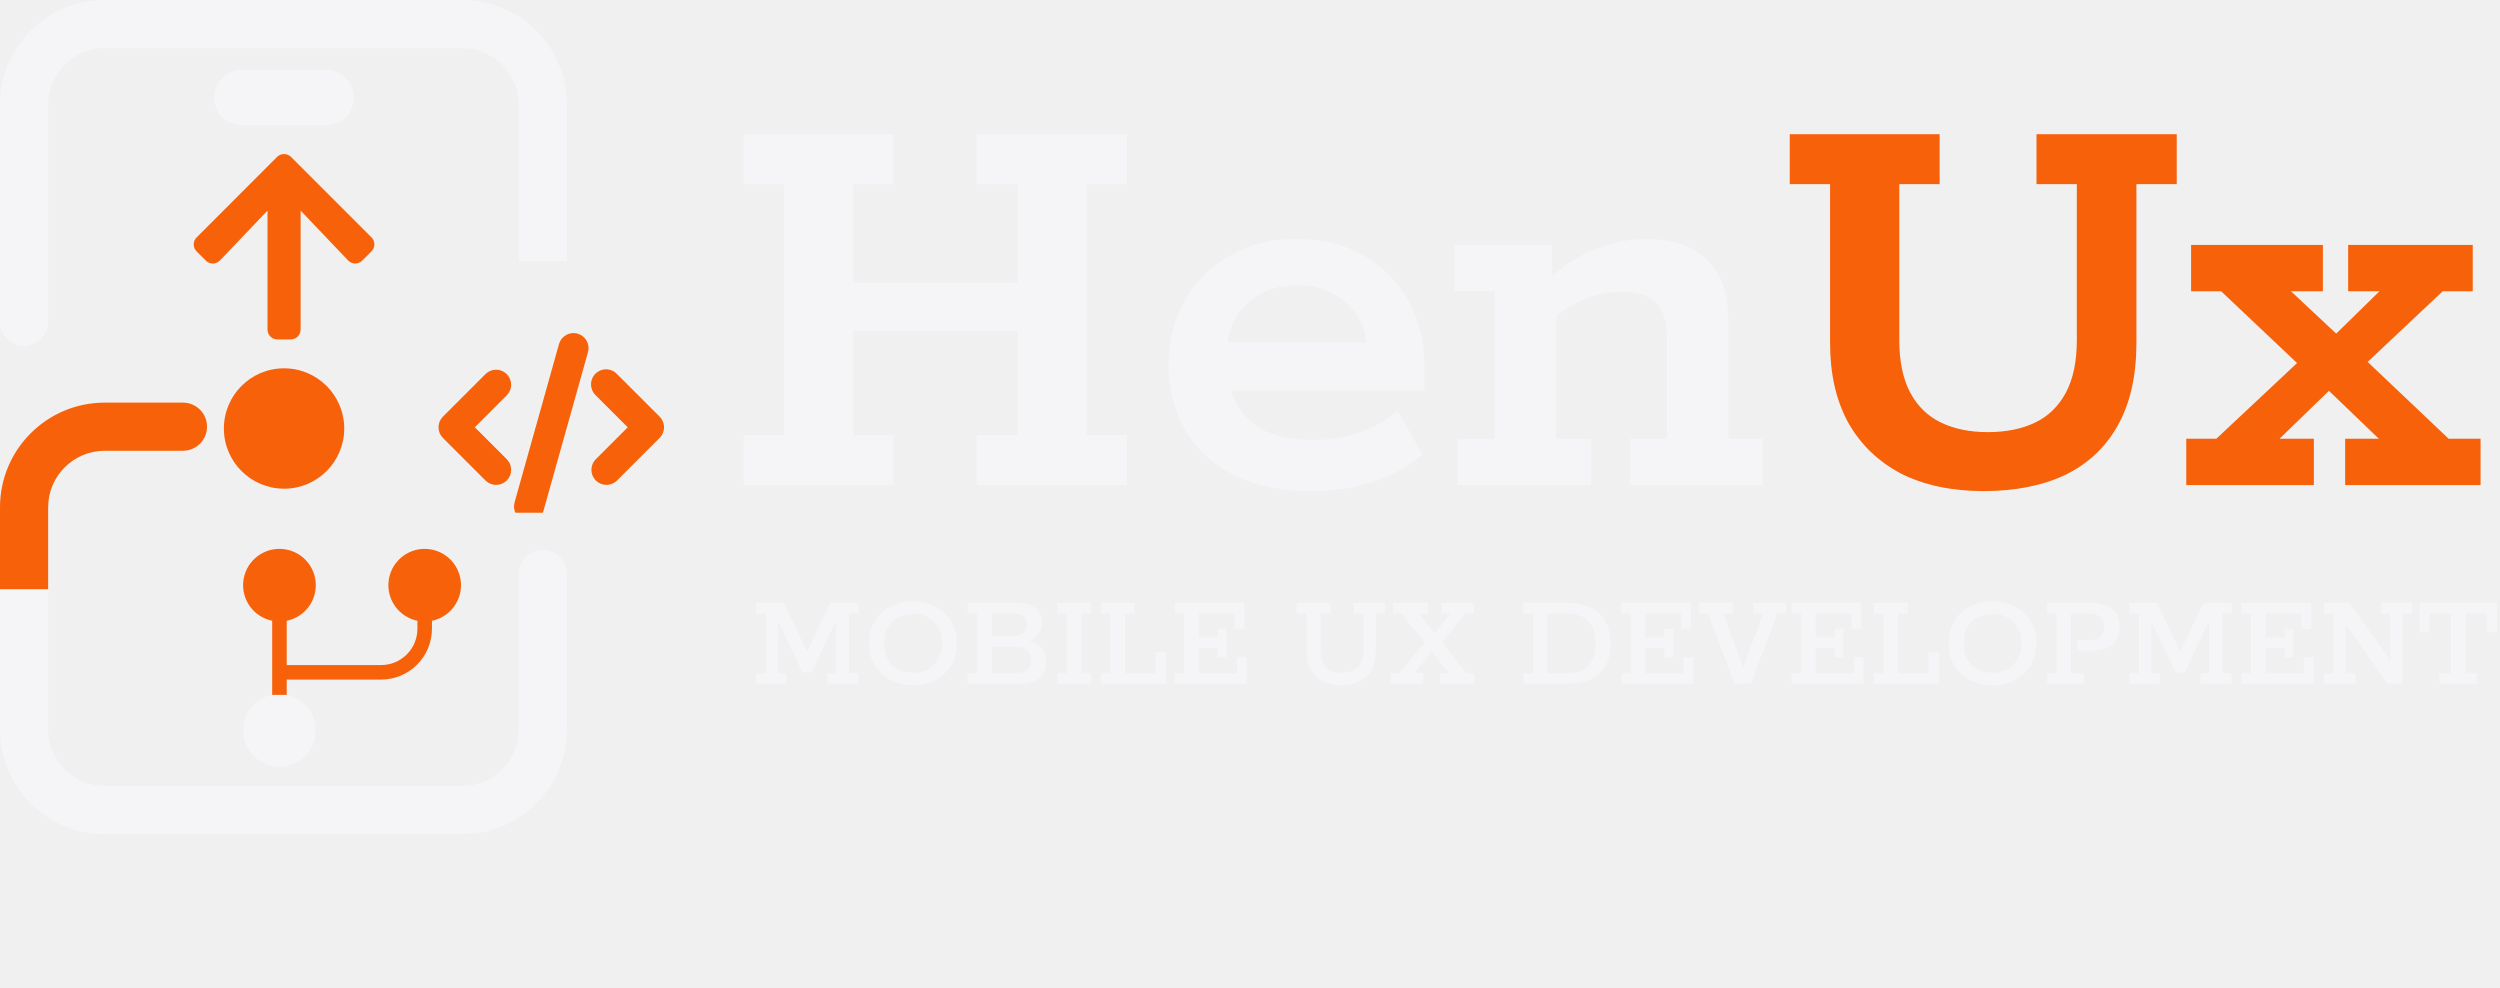
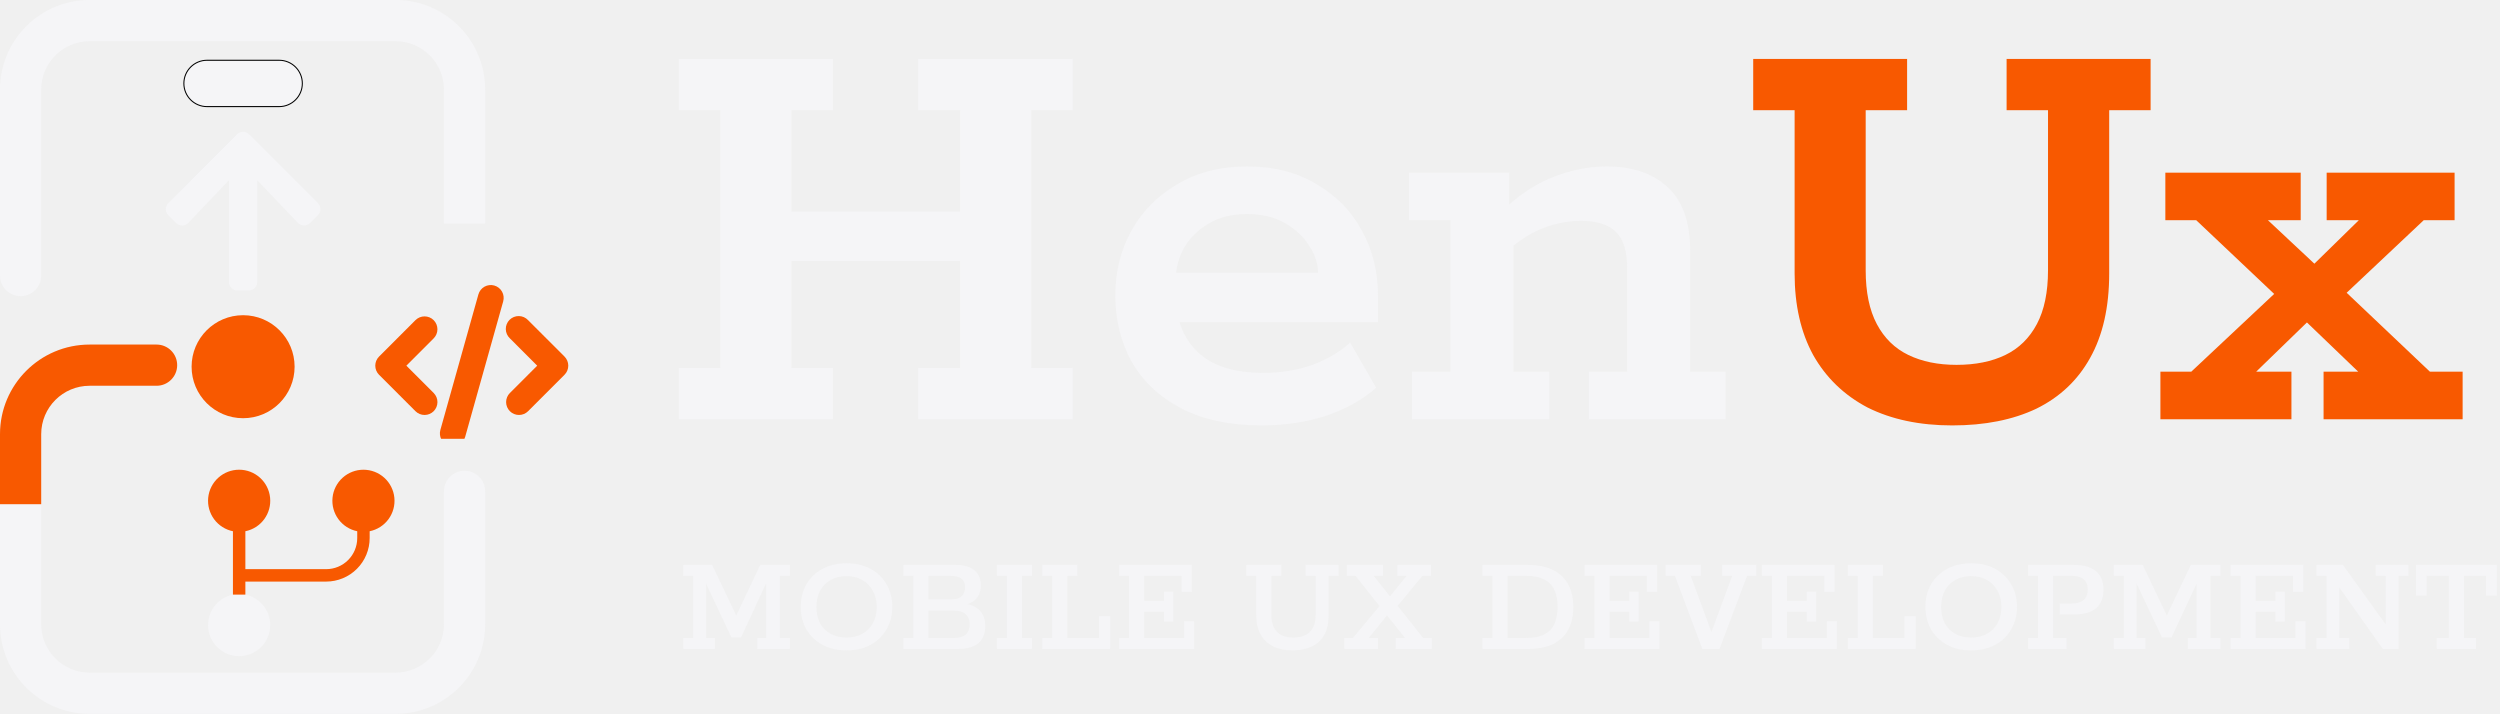
- <svg xmlns="http://www.w3.org/2000/svg" width="2077" height="820" viewBox="0 0 2077 820" fill="none">
+ <svg xmlns="http://www.w3.org/2000/svg" width="2427" height="693" viewBox="0 0 2427 693" fill="none">
  <path d="M0 267.5C0 278.546 8.954 287.5 20 287.5C31.046 287.5 40 278.546 40 267.5H20H0ZM20 267.5H40V87H20H0V267.5H20ZM451 87H431V217H451H471V87H451ZM87 20V40H384V20V0H87V20ZM451 87H471C471 38.951 432.049 0 384 0V20V40C409.957 40 431 61.043 431 87H451ZM20 87H40C40 61.043 61.043 40 87 40V20V0C38.951 0 0 38.951 0 87H20Z" fill="#F5F5F7" />
  <path d="M471 477C471 465.954 462.046 457 451 457C439.954 457 431 465.954 431 477H451H471ZM451 477H431V606H451H471V477H451ZM384 673V653H87V673V693H384V673ZM20 606H40V489.5H20H0V606H20ZM87 673V653C61.043 653 40 631.957 40 606H20H0C0 654.049 38.951 693 87 693V673ZM451 606H431C431 631.957 409.957 653 384 653V673V693C432.049 693 471 654.049 471 606H451Z" fill="#F5F5F7" />
-   <rect x="178" y="58" width="116" height="46" rx="23" fill="#F5F5F7" />
-   <circle cx="236" cy="356" r="50" fill="#F7610A" />
-   <g clip-path="url(#clip0_382_1963)">
-     <path d="M479.833 277.183C481.415 277.626 482.894 278.376 484.186 279.39C485.478 280.405 486.557 281.664 487.362 283.096C488.166 284.527 488.681 286.104 488.877 287.734C489.072 289.365 488.944 291.019 488.5 292.6L451.575 424.158C450.68 427.351 448.553 430.057 445.663 431.682C442.772 433.306 439.355 433.716 436.163 432.821C432.97 431.926 430.264 429.799 428.639 426.909C427.015 424.018 426.605 420.601 427.5 417.408L464.425 285.833C464.868 284.252 465.619 282.774 466.634 281.483C467.649 280.192 468.908 279.114 470.34 278.31C471.771 277.506 473.347 276.992 474.978 276.797C476.608 276.602 478.261 276.731 479.842 277.175L479.833 277.183ZM421 310.808C423.341 313.152 424.656 316.329 424.656 319.642C424.656 322.954 423.341 326.131 421 328.475L394.5 355L421.017 381.517C423.361 383.862 424.677 387.042 424.676 390.357C424.675 393.673 423.357 396.852 421.013 399.196C418.668 401.54 415.488 402.856 412.172 402.855C408.857 402.854 405.677 401.537 403.333 399.192L367.975 363.833C365.634 361.49 364.319 358.312 364.319 355C364.319 351.687 365.634 348.51 367.975 346.167L403.325 310.808C404.486 309.647 405.864 308.725 407.381 308.097C408.898 307.468 410.524 307.144 412.167 307.144C413.809 307.144 415.435 307.468 416.952 308.097C418.469 308.725 419.839 309.647 421 310.808ZM495 328.475C493.772 327.331 492.787 325.951 492.104 324.417C491.42 322.884 491.053 321.229 491.023 319.55C490.994 317.872 491.303 316.205 491.931 314.648C492.56 313.092 493.496 311.678 494.683 310.491C495.87 309.304 497.284 308.368 498.84 307.74C500.397 307.111 502.064 306.802 503.742 306.832C505.42 306.861 507.076 307.229 508.609 307.912C510.142 308.595 511.522 309.58 512.667 310.808L548.025 346.158C550.368 348.502 551.685 351.681 551.685 354.996C551.685 358.31 550.368 361.489 548.025 363.833L512.675 399.192C511.514 400.353 510.137 401.274 508.62 401.902C507.103 402.531 505.478 402.855 503.836 402.855C502.195 402.856 500.569 402.533 499.052 401.905C497.535 401.277 496.157 400.356 494.996 399.196C493.835 398.035 492.914 396.657 492.285 395.141C491.656 393.624 491.333 391.999 491.332 390.357C491.332 388.715 491.655 387.09 492.283 385.573C492.911 384.056 493.831 382.678 494.992 381.517L521.508 355L495 328.475Z" fill="#F7610A" />
+   <rect x="178.5" y="58.5" width="115" height="45" rx="22.5" fill="#F5F5F7" stroke="black" />
+   <circle cx="236" cy="356" r="50" fill="#F85900" />
+   <g clip-path="url(#clip0_21_4)">
+     <path d="M479.833 277.183C481.415 277.626 482.894 278.376 484.186 279.39C485.478 280.405 486.557 281.664 487.362 283.096C488.166 284.527 488.681 286.104 488.877 287.734C489.072 289.365 488.944 291.019 488.5 292.6L451.575 424.158C450.68 427.351 448.553 430.057 445.663 431.682C442.772 433.306 439.355 433.716 436.163 432.821C432.97 431.926 430.264 429.799 428.639 426.909C427.015 424.018 426.605 420.601 427.5 417.408L464.425 285.833C464.868 284.252 465.619 282.774 466.634 281.483C467.649 280.192 468.908 279.114 470.34 278.31C471.771 277.506 473.347 276.992 474.978 276.797C476.608 276.602 478.261 276.731 479.842 277.175L479.833 277.183ZM421 310.808C423.341 313.152 424.656 316.329 424.656 319.642C424.656 322.954 423.341 326.131 421 328.475L394.5 355L421.017 381.517C423.361 383.862 424.677 387.042 424.676 390.357C424.675 393.673 423.357 396.852 421.013 399.196C418.668 401.54 415.488 402.856 412.172 402.855C408.857 402.854 405.677 401.537 403.333 399.192L367.975 363.833C365.634 361.49 364.319 358.312 364.319 355C364.319 351.687 365.634 348.51 367.975 346.167L403.325 310.808C404.486 309.647 405.864 308.725 407.381 308.097C408.898 307.468 410.524 307.144 412.167 307.144C413.809 307.144 415.435 307.468 416.952 308.097C418.469 308.725 419.839 309.647 421 310.808ZM495 328.475C493.772 327.331 492.787 325.951 492.104 324.417C491.42 322.884 491.053 321.229 491.023 319.55C490.994 317.872 491.303 316.205 491.931 314.648C492.56 313.092 493.496 311.678 494.683 310.491C495.87 309.304 497.284 308.368 498.84 307.74C500.397 307.111 502.064 306.802 503.742 306.832C505.42 306.861 507.076 307.229 508.609 307.912C510.142 308.595 511.522 309.58 512.667 310.808L548.025 346.158C550.368 348.502 551.685 351.681 551.685 354.996C551.685 358.31 550.368 361.489 548.025 363.833L512.675 399.192C511.514 400.353 510.137 401.274 508.62 401.902C507.103 402.531 505.478 402.855 503.836 402.855C502.195 402.856 500.569 402.533 499.052 401.905C497.535 401.277 496.157 400.356 494.996 399.196C493.835 398.035 492.914 396.657 492.285 395.141C491.656 393.624 491.333 391.999 491.332 390.357C491.332 388.715 491.655 387.09 492.283 385.573C492.911 384.056 493.831 382.678 494.992 381.517L521.508 355L495 328.475Z" fill="#F85900" />
  </g>
-   <path d="M170.997 216.515L163.366 208.884C160.134 205.653 160.134 200.428 163.366 197.231L230.156 130.406C233.387 127.175 238.612 127.175 241.809 130.406L308.6 197.196C311.831 200.428 311.831 205.653 308.6 208.85L300.969 216.481C297.703 219.746 292.375 219.678 289.178 216.343L249.75 174.956V273.75C249.75 278.321 246.072 282 241.5 282H230.5C225.928 282 222.25 278.321 222.25 273.75V174.956L182.787 216.378C179.591 219.746 174.262 219.815 170.997 216.515Z" fill="#F7610A" />
-   <g clip-path="url(#clip1_382_1963)">
-     <path d="M238.2 577.27H226.133C218.809 578.765 212.3 582.926 207.869 588.948C203.438 594.969 201.401 602.421 202.153 609.859C202.904 617.297 206.39 624.191 211.936 629.204C217.481 634.218 224.691 636.993 232.167 636.993C239.642 636.993 246.852 634.218 252.397 629.204C257.943 624.191 261.429 617.297 262.181 609.859C262.932 602.421 260.895 594.969 256.464 588.948C252.033 582.926 245.525 578.765 238.2 577.27Z" fill="#F5F5F7" />
-     <path d="M252.417 463.779C246.865 458.765 239.648 455.992 232.167 456C224.686 455.992 217.469 458.765 211.917 463.779C206.365 468.793 202.874 475.692 202.122 483.135C201.371 490.578 203.411 498.035 207.848 504.058C212.285 510.082 218.802 514.241 226.133 515.73V577.27H238.2V564.6H316.633C327.834 564.6 338.577 560.15 346.497 552.23C354.417 544.31 358.867 533.568 358.867 522.367V515.73C366.191 514.235 372.7 510.073 377.131 504.052C381.561 498.031 383.599 490.579 382.847 483.141C382.096 475.703 378.609 468.809 373.064 463.795C367.519 458.782 360.309 456.006 352.833 456.006C345.358 456.006 338.148 458.782 332.603 463.795C327.057 468.809 323.571 475.703 322.819 483.141C322.068 490.579 324.105 498.031 328.536 504.052C332.967 510.073 339.475 514.235 346.8 515.73V522.367C346.8 526.328 346.02 530.251 344.504 533.911C342.988 537.571 340.766 540.897 337.964 543.698C335.163 546.499 331.838 548.721 328.178 550.237C324.518 551.753 320.595 552.533 316.633 552.533H238.2V515.73C245.531 514.241 252.048 510.082 256.485 504.058C260.922 498.035 262.963 490.578 262.211 483.135C261.459 475.692 257.968 468.793 252.417 463.779Z" fill="#F7610A" />
+   <path d="M170.997 216.516L163.366 208.884C160.135 205.653 160.135 200.428 163.366 197.231L230.156 130.406C233.388 127.175 238.613 127.175 241.81 130.406L308.6 197.197C311.831 200.428 311.831 205.653 308.6 208.85L300.969 216.481C297.703 219.747 292.375 219.678 289.178 216.344L249.75 174.956V273.75C249.75 278.322 246.072 282 241.5 282H230.5C225.928 282 222.25 278.322 222.25 273.75V174.956L182.788 216.378C179.591 219.747 174.263 219.816 170.997 216.516Z" fill="#F5F5F7" />
+   <g clip-path="url(#clip1_21_4)">
+     <path d="M238.2 577.27H226.133C218.809 578.765 212.3 582.927 207.869 588.948C203.439 594.969 201.401 602.421 202.153 609.859C202.904 617.297 206.391 624.191 211.936 629.205C217.482 634.218 224.691 636.994 232.167 636.994C239.643 636.994 246.852 634.218 252.397 629.205C257.943 624.191 261.429 617.297 262.181 609.859C262.932 602.421 260.895 594.969 256.464 588.948C252.033 582.927 245.525 578.765 238.2 577.27Z" fill="#F5F5F7" />
+     <path d="M252.417 463.779C246.865 458.765 239.648 455.992 232.167 456C224.686 455.992 217.469 458.765 211.917 463.779C206.365 468.793 202.874 475.692 202.123 483.135C201.371 490.578 203.411 498.035 207.848 504.058C212.285 510.082 218.802 514.241 226.133 515.73V577.27H238.2V564.6H316.633C327.834 564.6 338.577 560.15 346.497 552.23C354.417 544.31 358.867 533.568 358.867 522.367V515.73C366.192 514.235 372.7 510.073 377.131 504.052C381.562 498.031 383.599 490.579 382.847 483.141C382.096 475.703 378.61 468.809 373.064 463.795C367.519 458.782 360.309 456.006 352.833 456.006C345.358 456.006 338.148 458.782 332.603 463.795C327.057 468.809 323.571 475.703 322.82 483.141C322.068 490.579 324.105 498.031 328.536 504.052C332.967 510.073 339.475 514.235 346.8 515.73V522.367C346.8 526.328 346.02 530.251 344.504 533.911C342.988 537.571 340.766 540.897 337.965 543.698C335.163 546.499 331.838 548.721 328.178 550.237C324.518 551.753 320.595 552.533 316.633 552.533H238.2V515.73C245.532 514.241 252.048 510.082 256.485 504.058C260.922 498.035 262.963 490.578 262.211 483.135C261.459 475.692 257.969 468.793 252.417 463.779Z" fill="#F85900" />
  </g>
-   <path d="M152 374.5C163.046 374.5 172 365.546 172 354.5C172 343.454 163.046 334.5 152 334.5V354.5V374.5ZM20 489.5H40V421.5H20H0V489.5H20ZM87 354.5V374.5H152V354.5V334.5H87V354.5ZM20 421.5H40C40 395.543 61.043 374.5 87 374.5V354.5V334.5C38.951 334.5 0 373.451 0 421.5H20Z" fill="#F7610A" />
-   <path d="M617.857 403V361.5H651.357V153H617.857V111.5H742.357V153H708.857V235H845.357V153H811.357V111.5H936.357V153H902.857V361.5H936.357V403H811.357V361.5H845.357V275H708.857V361.5H742.357V403H617.857ZM1089.37 408C1063.37 408 1041.54 403.333 1023.87 394C1006.21 384.667 992.873 372 983.873 356C975.206 340 970.873 322.333 970.873 303C970.873 283.667 975.206 266.167 983.873 250.5C992.54 234.833 1004.87 222.333 1020.87 213C1036.87 203.333 1055.71 198.5 1077.37 198.5C1099.37 198.5 1118.21 203.333 1133.87 213C1149.87 222.333 1162.04 234.833 1170.37 250.5C1179.04 266.167 1183.37 283.667 1183.37 303V324.5H998.873V284.5H1134.87C1134.87 277.167 1132.54 270 1127.87 263C1123.54 255.667 1117.04 249.5 1108.37 244.5C1100.04 239.5 1089.71 237 1077.37 237C1065.04 237 1054.54 239.667 1045.87 245C1037.54 250 1031.04 256.5 1026.37 264.5C1022.04 272.5 1019.87 280.667 1019.87 289V303C1019.87 322 1025.71 337.167 1037.37 348.5C1049.04 359.833 1066.87 365.5 1090.87 365.5C1104.87 365.5 1118.04 363.333 1130.37 359C1142.71 354.333 1152.87 348.333 1160.87 341L1181.87 377.5C1171.54 386.833 1158.21 394.333 1141.87 400C1125.54 405.333 1108.04 408 1089.37 408ZM1210.96 403V364.5H1241.96V242H1208.46V203.5H1289.46V234L1282.96 235.5C1295.62 222.833 1309.29 213.5 1323.96 207.5C1338.96 201.5 1353.79 198.5 1368.46 198.5C1389.46 198.5 1405.96 204.167 1417.96 215.5C1429.96 226.5 1435.96 243.833 1435.96 267.5V364.5H1464.46V403H1353.96V364.5H1384.96V280.5C1384.96 267.167 1381.96 257.5 1375.96 251.5C1369.96 245.5 1360.46 242.5 1347.46 242.5C1337.79 242.5 1327.96 244.333 1317.96 248C1307.96 251.667 1297.62 258.167 1286.96 267.5L1292.96 251.5V364.5H1321.96V403H1210.96Z" fill="#F5F5F7" />
-   <path d="M1647.93 408C1621.59 408 1598.76 403.167 1579.43 393.5C1560.43 383.5 1545.76 369.333 1535.43 351C1525.43 332.667 1520.43 310.667 1520.43 285V153H1486.93V111.5H1611.43V153H1577.93V282.5C1577.93 300.167 1580.93 314.667 1586.93 326C1592.93 337.333 1601.43 345.667 1612.43 351C1623.43 356.333 1636.43 359 1651.43 359C1666.76 359 1679.93 356.333 1690.93 351C1701.93 345.667 1710.43 337.333 1716.43 326C1722.43 314.667 1725.43 300.167 1725.43 282.5V153H1691.93V111.5H1808.43V153H1774.93V285C1774.93 312.333 1769.76 335.167 1759.43 353.5C1749.43 371.5 1734.93 385.167 1715.93 394.5C1696.93 403.5 1674.26 408 1647.93 408ZM1948.35 403V364.5H1976.35L1925.85 316H1943.85L1893.85 364.5H1922.35V403H1816.35V364.5H1841.35L1913.85 296.5L1918.85 311.5L1845.35 242H1820.35V203.5H1929.85V242H1903.35L1950.35 286L1930.35 287.5L1976.85 242H1950.85V203.5H2054.35V242H2029.35L1960.85 306.5L1957.35 291.5L2034.35 364.5H2060.85V403H1948.35Z" fill="#F7610A" />
-   <path d="M628.309 568V559.26H636.244V509.695H628.309V500.955H651.309L671.434 543.16H669.709L689.719 500.955H713.294V509.695H705.359V559.26H713.294V568H687.304V559.26H694.319V515.905L674.309 558.8H666.719L646.479 515.905V559.26H653.494V568H628.309ZM758.44 569.15C751.157 569.15 744.755 567.655 739.235 564.665C733.792 561.675 729.537 557.573 726.47 552.36C723.48 547.07 721.985 541.09 721.985 534.42C721.985 527.673 723.48 521.693 726.47 516.48C729.537 511.267 733.792 507.165 739.235 504.175C744.755 501.185 751.157 499.69 758.44 499.69C765.877 499.69 772.317 501.185 777.76 504.175C783.203 507.165 787.42 511.267 790.41 516.48C793.477 521.693 795.01 527.673 795.01 534.42C795.01 541.09 793.477 547.07 790.41 552.36C787.42 557.573 783.203 561.675 777.76 564.665C772.317 567.655 765.877 569.15 758.44 569.15ZM758.44 558.915C763.347 558.915 767.563 557.918 771.09 555.925C774.693 553.932 777.492 551.133 779.485 547.53C781.555 543.85 782.59 539.518 782.59 534.535C782.59 529.628 781.555 525.335 779.485 521.655C777.492 517.898 774.693 515.023 771.09 513.03C767.563 510.96 763.347 509.925 758.44 509.925C753.61 509.925 749.393 510.96 745.79 513.03C742.187 515.023 739.388 517.898 737.395 521.655C735.478 525.335 734.52 529.628 734.52 534.535C734.52 539.518 735.478 543.85 737.395 547.53C739.388 551.133 742.187 553.932 745.79 555.925C749.393 557.918 753.61 558.915 758.44 558.915ZM803.842 568V559.26H811.777V509.695H803.842V500.955H845.127C851.72 500.955 856.78 502.335 860.307 505.095C863.833 507.778 865.597 511.918 865.597 517.515C865.597 520.505 864.983 523.112 863.757 525.335C862.53 527.482 860.882 529.207 858.812 530.51C856.742 531.737 854.48 532.542 852.027 532.925L851.452 532.005C855.438 532.158 858.735 533.04 861.342 534.65C863.948 536.183 865.903 538.253 867.207 540.86C868.51 543.467 869.162 546.38 869.162 549.6C869.162 555.657 867.322 560.257 863.642 563.4C859.962 566.467 854.442 568 847.082 568H803.842ZM823.852 559.26H843.632C848.232 559.26 851.567 558.302 853.637 556.385C855.707 554.468 856.742 551.785 856.742 548.335C856.742 545.038 855.707 542.393 853.637 540.4C851.567 538.407 848.232 537.41 843.632 537.41H823.852V559.26ZM823.852 528.44H842.482C845.932 528.44 848.538 527.597 850.302 525.91C852.142 524.147 853.062 521.847 853.062 519.01C853.062 515.79 852.103 513.452 850.187 511.995C848.347 510.462 845.28 509.695 840.987 509.695H823.852V528.44ZM878.412 568V559.26H886.347V509.695H878.412V500.955H906.357V509.695H898.422V559.26H906.357V568H878.412ZM914.574 568V559.26H922.509V509.695H914.574V500.955H942.519V509.695H934.584V559.26H959.769V541.895H968.739V568H914.574ZM975.892 568V559.26H983.827V509.695H975.892V500.955H1033.85V522.46H1025.69V509.695H995.902V529.59H1011.66V522.345H1019.13V546.15H1011.66V538.33H995.902V559.26H1027.64V545.92H1035.69V568H975.892ZM1114.2 569.15C1108.22 569.15 1103.05 568.077 1098.68 565.93C1094.31 563.707 1090.97 560.525 1088.67 556.385C1086.37 552.168 1085.22 547.07 1085.22 541.09V509.695H1077.29V500.955H1105.23V509.695H1097.3V540.63C1097.3 544.847 1097.99 548.335 1099.37 551.095C1100.82 553.778 1102.86 555.772 1105.46 557.075C1108.15 558.302 1111.29 558.915 1114.89 558.915C1118.5 558.915 1121.6 558.302 1124.21 557.075C1126.89 555.772 1128.96 553.778 1130.42 551.095C1131.87 548.335 1132.6 544.847 1132.6 540.63V509.695H1124.67V500.955H1150.89V509.695H1142.95V541.09C1142.95 547.377 1141.8 552.59 1139.5 556.73C1137.2 560.87 1133.87 563.975 1129.5 566.045C1125.2 568.115 1120.11 569.15 1114.2 569.15ZM1155.42 568V559.26H1162.32L1185.21 531.775L1184.63 535.11L1164.39 509.695H1157.49V500.955H1186.24V509.695H1178.88L1193.37 527.98L1189.58 529.015L1205.1 509.695H1197.74V500.955H1224.65V509.695H1217.75L1196.59 535.34L1195.79 530.855L1218.33 559.26H1225.23V568H1196.48V559.26H1203.84L1187.74 538.905L1191.53 538.675L1174.97 559.26H1182.33V568H1155.42ZM1265.64 568V559.26H1273.57V509.695H1265.64V500.955H1301.17C1309.84 500.955 1316.85 502.373 1322.22 505.21C1327.66 507.97 1331.65 511.88 1334.18 516.94C1336.79 521.923 1338.09 527.75 1338.09 534.42C1338.09 541.167 1336.82 547.07 1334.29 552.13C1331.76 557.113 1327.82 561.023 1322.45 563.86C1317.08 566.62 1310.07 568 1301.4 568H1265.64ZM1285.65 559.26H1300.14C1306.5 559.26 1311.52 558.263 1315.2 556.27C1318.88 554.277 1321.53 551.44 1323.14 547.76C1324.75 544.003 1325.55 539.557 1325.55 534.42C1325.55 529.36 1324.75 524.99 1323.14 521.31C1321.53 517.553 1318.85 514.678 1315.09 512.685C1311.41 510.692 1306.43 509.695 1300.14 509.695H1285.65V559.26ZM1346.95 568V559.26H1354.88V509.695H1346.95V500.955H1404.91V522.46H1396.74V509.695H1366.96V529.59H1382.71V522.345H1390.19V546.15H1382.71V538.33H1366.96V559.26H1398.7V545.92H1406.75V568H1346.95ZM1440.98 568L1419.13 509.695H1411.66V500.955H1439.72V509.695H1431.67L1449.38 557.65H1447.08L1464.79 509.695H1456.74V500.955H1483.99V509.695H1476.63L1454.67 568H1440.98ZM1488.45 568V559.26H1496.39V509.695H1488.45V500.955H1546.41V522.46H1538.25V509.695H1508.46V529.59H1524.22V522.345H1531.69V546.15H1524.22V538.33H1508.46V559.26H1540.2V545.92H1548.25V568H1488.45ZM1556.96 568V559.26H1564.89V509.695H1556.96V500.955H1584.9V509.695H1576.97V559.26H1602.15V541.895H1611.12V568H1556.96ZM1655.31 569.15C1648.02 569.15 1641.62 567.655 1636.1 564.665C1630.66 561.675 1626.4 557.573 1623.34 552.36C1620.35 547.07 1618.85 541.09 1618.85 534.42C1618.85 527.673 1620.35 521.693 1623.34 516.48C1626.4 511.267 1630.66 507.165 1636.1 504.175C1641.62 501.185 1648.02 499.69 1655.31 499.69C1662.74 499.69 1669.18 501.185 1674.63 504.175C1680.07 507.165 1684.29 511.267 1687.28 516.48C1690.34 521.693 1691.88 527.673 1691.88 534.42C1691.88 541.09 1690.34 547.07 1687.28 552.36C1684.29 557.573 1680.07 561.675 1674.63 564.665C1669.18 567.655 1662.74 569.15 1655.31 569.15ZM1655.31 558.915C1660.21 558.915 1664.43 557.918 1667.96 555.925C1671.56 553.932 1674.36 551.133 1676.35 547.53C1678.42 543.85 1679.46 539.518 1679.46 534.535C1679.46 529.628 1678.42 525.335 1676.35 521.655C1674.36 517.898 1671.56 515.023 1667.96 513.03C1664.43 510.96 1660.21 509.925 1655.31 509.925C1650.48 509.925 1646.26 510.96 1642.66 513.03C1639.05 515.023 1636.25 517.898 1634.26 521.655C1632.34 525.335 1631.39 529.628 1631.39 534.535C1631.39 539.518 1632.34 543.85 1634.26 547.53C1636.25 551.133 1639.05 553.932 1642.66 555.925C1646.26 557.918 1650.48 558.915 1655.31 558.915ZM1700.71 568V559.26H1708.64V509.695H1700.71V500.955H1736.82C1744.79 500.955 1750.77 502.603 1754.76 505.9C1758.82 509.197 1760.85 514.142 1760.85 520.735C1760.85 527.405 1758.82 532.388 1754.76 535.685C1750.77 538.905 1744.79 540.515 1736.82 540.515H1725.89V531.775H1735.32C1739.54 531.775 1742.76 530.855 1744.98 529.015C1747.21 527.098 1748.32 524.338 1748.32 520.735C1748.32 516.978 1747.21 514.218 1744.98 512.455C1742.84 510.615 1739.62 509.695 1735.32 509.695H1720.72V559.26H1731.41V568H1700.71ZM1769.1 568V559.26H1777.04V509.695H1769.1V500.955H1792.1L1812.23 543.16H1810.5L1830.51 500.955H1854.09V509.695H1846.15V559.26H1854.09V568H1828.1V559.26H1835.11V515.905L1815.1 558.8H1807.51L1787.27 515.905V559.26H1794.29V568H1769.1ZM1862.2 568V559.26H1870.14V509.695H1862.2V500.955H1920.16V522.46H1912V509.695H1882.21V529.59H1897.97V522.345H1905.44V546.15H1897.97V538.33H1882.21V559.26H1913.95V545.92H1922V568H1862.2ZM1930.71 568V559.26H1938.64V509.695H1930.71V500.955H1951.75L1985.91 548.45V509.695H1977.97V500.955H2004.08V509.695H1996.14V568H1983.61L1948.88 518.895V559.26H1956.93V568H1930.71ZM2026.63 568V559.26H2036.29V509.695H2018.58V525.45H2010.07V500.955H2074.58V525.45H2065.96V509.695H2048.36V559.26H2057.91V568H2026.63Z" fill="#F5F5F7" />
+   <path d="M152 374.5C163.046 374.5 172 365.546 172 354.5C172 343.454 163.046 334.5 152 334.5V354.5V374.5ZM20 489.5H40V421.5H20H0V489.5H20ZM87 354.5V374.5H152V354.5V334.5H87V354.5ZM20 421.5H40C40 395.543 61.043 374.5 87 374.5V354.5V334.5C38.951 334.5 0 373.451 0 421.5H20Z" fill="#F85900" />
+   <path d="M659.129 407V357.2H699.329V107H659.129V57.2H808.529V107H768.329V205.4H932.129V107H891.329V57.2H1041.33V107H1001.13V357.2H1041.33V407H891.329V357.2H932.129V253.4H768.329V357.2H808.529V407H659.129ZM1224.95 413C1193.75 413 1167.55 407.4 1146.35 396.2C1125.15 385 1109.15 369.8 1098.35 350.6C1087.95 331.4 1082.75 310.2 1082.75 287C1082.75 263.8 1087.95 242.8 1098.35 224C1108.75 205.2 1123.55 190.2 1142.75 179C1161.95 167.4 1184.55 161.6 1210.55 161.6C1236.95 161.6 1259.55 167.4 1278.35 179C1297.55 190.2 1312.15 205.2 1322.15 224C1332.55 242.8 1337.75 263.8 1337.75 287V312.8H1116.35V264.8H1279.55C1279.55 256 1276.75 247.4 1271.15 239C1265.95 230.2 1258.15 222.8 1247.75 216.8C1237.75 210.8 1225.35 207.8 1210.55 207.8C1195.75 207.8 1183.15 211 1172.75 217.4C1162.75 223.4 1154.95 231.2 1149.35 240.8C1144.15 250.4 1141.55 260.2 1141.55 270.2V287C1141.55 309.8 1148.55 328 1162.55 341.6C1176.55 355.2 1197.95 362 1226.75 362C1243.55 362 1259.35 359.4 1274.15 354.2C1288.95 348.6 1301.15 341.4 1310.75 332.6L1335.95 376.4C1323.55 387.6 1307.55 396.6 1287.95 403.4C1268.35 409.8 1247.35 413 1224.95 413ZM1370.85 407V360.8H1408.05V213.8H1367.85V167.6H1465.05V204.2L1457.25 206C1472.45 190.8 1488.85 179.6 1506.45 172.4C1524.45 165.2 1542.25 161.6 1559.85 161.6C1585.05 161.6 1604.85 168.4 1619.25 182C1633.65 195.2 1640.85 216 1640.85 244.4V360.8H1675.05V407H1542.45V360.8H1579.65V260C1579.65 244 1576.05 232.4 1568.85 225.2C1561.65 218 1550.25 214.4 1534.65 214.4C1523.05 214.4 1511.25 216.6 1499.25 221C1487.25 225.4 1474.85 233.2 1462.05 244.4L1469.25 225.2V360.8H1504.05V407H1370.85Z" fill="#F5F5F7" />
+   <path d="M1895.21 413C1863.61 413 1836.21 407.2 1813.01 395.6C1790.21 383.6 1772.61 366.6 1760.21 344.6C1748.21 322.6 1742.21 296.2 1742.21 265.4V107H1702.01V57.2H1851.41V107H1811.21V262.4C1811.21 283.6 1814.81 301 1822.01 314.6C1829.21 328.2 1839.41 338.2 1852.61 344.6C1865.81 351 1881.41 354.2 1899.41 354.2C1917.81 354.2 1933.61 351 1946.81 344.6C1960.01 338.2 1970.21 328.2 1977.41 314.6C1984.61 301 1988.21 283.6 1988.21 262.4V107H1948.01V57.2H2087.81V107H2047.61V265.4C2047.61 298.2 2041.41 325.6 2029.01 347.6C2017.01 369.2 1999.61 385.6 1976.81 396.8C1954.01 407.6 1926.81 413 1895.21 413ZM2255.72 407V360.8H2289.32L2228.72 302.6H2250.32L2190.32 360.8H2224.52V407H2097.32V360.8H2127.32L2214.32 279.2L2220.32 297.2L2132.12 213.8H2102.12V167.6H2233.52V213.8H2201.72L2258.12 266.6L2234.12 268.4L2289.92 213.8H2258.72V167.6H2382.92V213.8H2352.92L2270.72 291.2L2266.52 273.2L2358.92 360.8H2390.72V407H2255.72Z" fill="#F85900" />
+   <path d="M663.311 630V619.36H672.971V559.02H663.311V548.38H691.311L715.811 599.76H713.711L738.071 548.38H766.771V559.02H757.111V619.36H766.771V630H735.131V619.36H743.671V566.58L719.311 618.8H710.071L685.431 566.58V619.36H693.971V630H663.311ZM821.731 631.4C812.865 631.4 805.071 629.58 798.351 625.94C791.725 622.3 786.545 617.307 782.811 610.96C779.171 604.52 777.351 597.24 777.351 589.12C777.351 580.907 779.171 573.627 782.811 567.28C786.545 560.933 791.725 555.94 798.351 552.3C805.071 548.66 812.865 546.84 821.731 546.84C830.785 546.84 838.625 548.66 845.251 552.3C851.878 555.94 857.011 560.933 860.651 567.28C864.385 573.627 866.251 580.907 866.251 589.12C866.251 597.24 864.385 604.52 860.651 610.96C857.011 617.307 851.878 622.3 845.251 625.94C838.625 629.58 830.785 631.4 821.731 631.4ZM821.731 618.94C827.705 618.94 832.838 617.727 837.131 615.3C841.518 612.873 844.925 609.467 847.351 605.08C849.871 600.6 851.131 595.327 851.131 589.26C851.131 583.287 849.871 578.06 847.351 573.58C844.925 569.007 841.518 565.507 837.131 563.08C832.838 560.56 827.705 559.3 821.731 559.3C815.851 559.3 810.718 560.56 806.331 563.08C801.945 565.507 798.538 569.007 796.111 573.58C793.778 578.06 792.611 583.287 792.611 589.26C792.611 595.327 793.778 600.6 796.111 605.08C798.538 609.467 801.945 612.873 806.331 615.3C810.718 617.727 815.851 618.94 821.731 618.94ZM877.003 630V619.36H886.663V559.02H877.003V548.38H927.263C935.29 548.38 941.45 550.06 945.743 553.42C950.036 556.687 952.183 561.727 952.183 568.54C952.183 572.18 951.436 575.353 949.943 578.06C948.45 580.673 946.443 582.773 943.923 584.36C941.403 585.853 938.65 586.833 935.663 587.3L934.963 586.18C939.816 586.367 943.83 587.44 947.003 589.4C950.176 591.267 952.556 593.787 954.143 596.96C955.73 600.133 956.523 603.68 956.523 607.6C956.523 614.973 954.283 620.573 949.803 624.4C945.323 628.133 938.603 630 929.643 630H877.003ZM901.363 619.36H925.443C931.043 619.36 935.103 618.193 937.623 615.86C940.143 613.527 941.403 610.26 941.403 606.06C941.403 602.047 940.143 598.827 937.623 596.4C935.103 593.973 931.043 592.76 925.443 592.76H901.363V619.36ZM901.363 581.84H924.043C928.243 581.84 931.416 580.813 933.563 578.76C935.803 576.613 936.923 573.813 936.923 570.36C936.923 566.44 935.756 563.593 933.423 561.82C931.183 559.953 927.45 559.02 922.223 559.02H901.363V581.84ZM967.784 630V619.36H977.444V559.02H967.784V548.38H1001.8V559.02H992.144V619.36H1001.8V630H967.784ZM1011.81 630V619.36H1021.47V559.02H1011.81V548.38H1045.83V559.02H1036.17V619.36H1066.83V598.22H1077.75V630H1011.81ZM1086.46 630V619.36H1096.12V559.02H1086.46V548.38H1157.02V574.56H1147.08V559.02H1110.82V583.24H1130V574.42H1139.1V603.4H1130V593.88H1110.82V619.36H1149.46V603.12H1159.26V630H1086.46ZM1254.83 631.4C1247.55 631.4 1241.25 630.093 1235.93 627.48C1230.61 624.773 1226.55 620.9 1223.75 615.86C1220.95 610.727 1219.55 604.52 1219.55 597.24V559.02H1209.89V548.38H1243.91V559.02H1234.25V596.68C1234.25 601.813 1235.09 606.06 1236.77 609.42C1238.55 612.687 1241.02 615.113 1244.19 616.7C1247.46 618.193 1251.29 618.94 1255.67 618.94C1260.06 618.94 1263.84 618.193 1267.01 616.7C1270.28 615.113 1272.8 612.687 1274.57 609.42C1276.35 606.06 1277.23 601.813 1277.23 596.68V559.02H1267.57V548.38H1299.49V559.02H1289.83V597.24C1289.83 604.893 1288.43 611.24 1285.63 616.28C1282.83 621.32 1278.77 625.1 1273.45 627.62C1268.23 630.14 1262.02 631.4 1254.83 631.4ZM1305.01 630V619.36H1313.41L1341.27 585.9L1340.57 589.96L1315.93 559.02H1307.53V548.38H1342.53V559.02H1333.57L1351.21 581.28L1346.59 582.54L1365.49 559.02H1356.53V548.38H1389.29V559.02H1380.89L1355.13 590.24L1354.15 584.78L1381.59 619.36H1389.99V630H1354.99V619.36H1363.95L1344.35 594.58L1348.97 594.3L1328.81 619.36H1337.77V630H1305.01ZM1439.19 630V619.36H1448.85V559.02H1439.19V548.38H1482.45C1493 548.38 1501.54 550.107 1508.07 553.56C1514.7 556.92 1519.55 561.68 1522.63 567.84C1525.8 573.907 1527.39 581 1527.39 589.12C1527.39 597.333 1525.85 604.52 1522.77 610.68C1519.69 616.747 1514.88 621.507 1508.35 624.96C1501.82 628.32 1493.28 630 1482.73 630H1439.19ZM1463.55 619.36H1481.19C1488.94 619.36 1495.05 618.147 1499.53 615.72C1504.01 613.293 1507.23 609.84 1509.19 605.36C1511.15 600.787 1512.13 595.373 1512.13 589.12C1512.13 582.96 1511.15 577.64 1509.19 573.16C1507.23 568.587 1503.96 565.087 1499.39 562.66C1494.91 560.233 1488.84 559.02 1481.19 559.02H1463.55V619.36ZM1538.17 630V619.36H1547.83V559.02H1538.17V548.38H1608.73V574.56H1598.79V559.02H1562.53V583.24H1581.71V574.42H1590.81V603.4H1581.71V593.88H1562.53V619.36H1601.17V603.12H1610.97V630H1538.17ZM1652.65 630L1626.05 559.02H1616.95V548.38H1651.11V559.02H1641.31L1662.87 617.4H1660.07L1681.63 559.02H1671.83V548.38H1705.01V559.02H1696.05L1669.31 630H1652.65ZM1710.44 630V619.36H1720.1V559.02H1710.44V548.38H1781V574.56H1771.06V559.02H1734.8V583.24H1753.98V574.42H1763.08V603.4H1753.98V593.88H1734.8V619.36H1773.44V603.12H1783.24V630H1710.44ZM1793.84 630V619.36H1803.5V559.02H1793.84V548.38H1827.86V559.02H1818.2V619.36H1848.86V598.22H1859.78V630H1793.84ZM1913.57 631.4C1904.7 631.4 1896.91 629.58 1890.19 625.94C1883.56 622.3 1878.38 617.307 1874.65 610.96C1871.01 604.52 1869.19 597.24 1869.19 589.12C1869.19 580.907 1871.01 573.627 1874.65 567.28C1878.38 560.933 1883.56 555.94 1890.19 552.3C1896.91 548.66 1904.7 546.84 1913.57 546.84C1922.62 546.84 1930.46 548.66 1937.09 552.3C1943.71 555.94 1948.85 560.933 1952.49 567.28C1956.22 573.627 1958.09 580.907 1958.09 589.12C1958.09 597.24 1956.22 604.52 1952.49 610.96C1948.85 617.307 1943.71 622.3 1937.09 625.94C1930.46 629.58 1922.62 631.4 1913.57 631.4ZM1913.57 618.94C1919.54 618.94 1924.67 617.727 1928.97 615.3C1933.35 612.873 1936.76 609.467 1939.19 605.08C1941.71 600.6 1942.97 595.327 1942.97 589.26C1942.97 583.287 1941.71 578.06 1939.19 573.58C1936.76 569.007 1933.35 565.507 1928.97 563.08C1924.67 560.56 1919.54 559.3 1913.57 559.3C1907.69 559.3 1902.55 560.56 1898.17 563.08C1893.78 565.507 1890.37 569.007 1887.95 573.58C1885.61 578.06 1884.45 583.287 1884.45 589.26C1884.45 595.327 1885.61 600.6 1887.95 605.08C1890.37 609.467 1893.78 612.873 1898.17 615.3C1902.55 617.727 1907.69 618.94 1913.57 618.94ZM1968.84 630V619.36H1978.5V559.02H1968.84V548.38H2012.8C2022.51 548.38 2029.79 550.387 2034.64 554.4C2039.59 558.413 2042.06 564.433 2042.06 572.46C2042.06 580.58 2039.59 586.647 2034.64 590.66C2029.79 594.58 2022.51 596.54 2012.8 596.54H1999.5V585.9H2010.98C2016.11 585.9 2020.03 584.78 2022.74 582.54C2025.45 580.207 2026.8 576.847 2026.8 572.46C2026.8 567.887 2025.45 564.527 2022.74 562.38C2020.13 560.14 2016.21 559.02 2010.98 559.02H1993.2V619.36H2006.22V630H1968.84ZM2052.1 630V619.36H2061.76V559.02H2052.1V548.38H2080.1L2104.6 599.76H2102.5L2126.86 548.38H2155.56V559.02H2145.9V619.36H2155.56V630H2123.92V619.36H2132.46V566.58L2108.1 618.8H2098.86L2074.22 566.58V619.36H2082.76V630H2052.1ZM2165.44 630V619.36H2175.1V559.02H2165.44V548.38H2236V574.56H2226.06V559.02H2189.8V583.24H2208.98V574.42H2218.08V603.4H2208.98V593.88H2189.8V619.36H2228.44V603.12H2238.24V630H2165.44ZM2248.84 630V619.36H2258.5V559.02H2248.84V548.38H2274.46L2316.04 606.2V559.02H2306.38V548.38H2338.16V559.02H2328.5V630H2313.24L2270.96 570.22V619.36H2280.76V630H2248.84ZM2365.61 630V619.36H2377.37V559.02H2355.81V578.2H2345.45V548.38H2423.99V578.2H2413.49V559.02H2392.07V619.36H2403.69V630H2365.61Z" fill="#F5F5F7" />
  <defs>
-     <clipPath id="clip0_382_1963">
+     <clipPath id="clip0_21_4">
      <rect width="200" height="200" fill="white" transform="translate(358 226)" />
    </clipPath>
-     <clipPath id="clip1_382_1963">
+     <clipPath id="clip1_21_4">
      <rect width="181" height="181" fill="white" transform="translate(202 456)" />
    </clipPath>
  </defs>
</svg>
